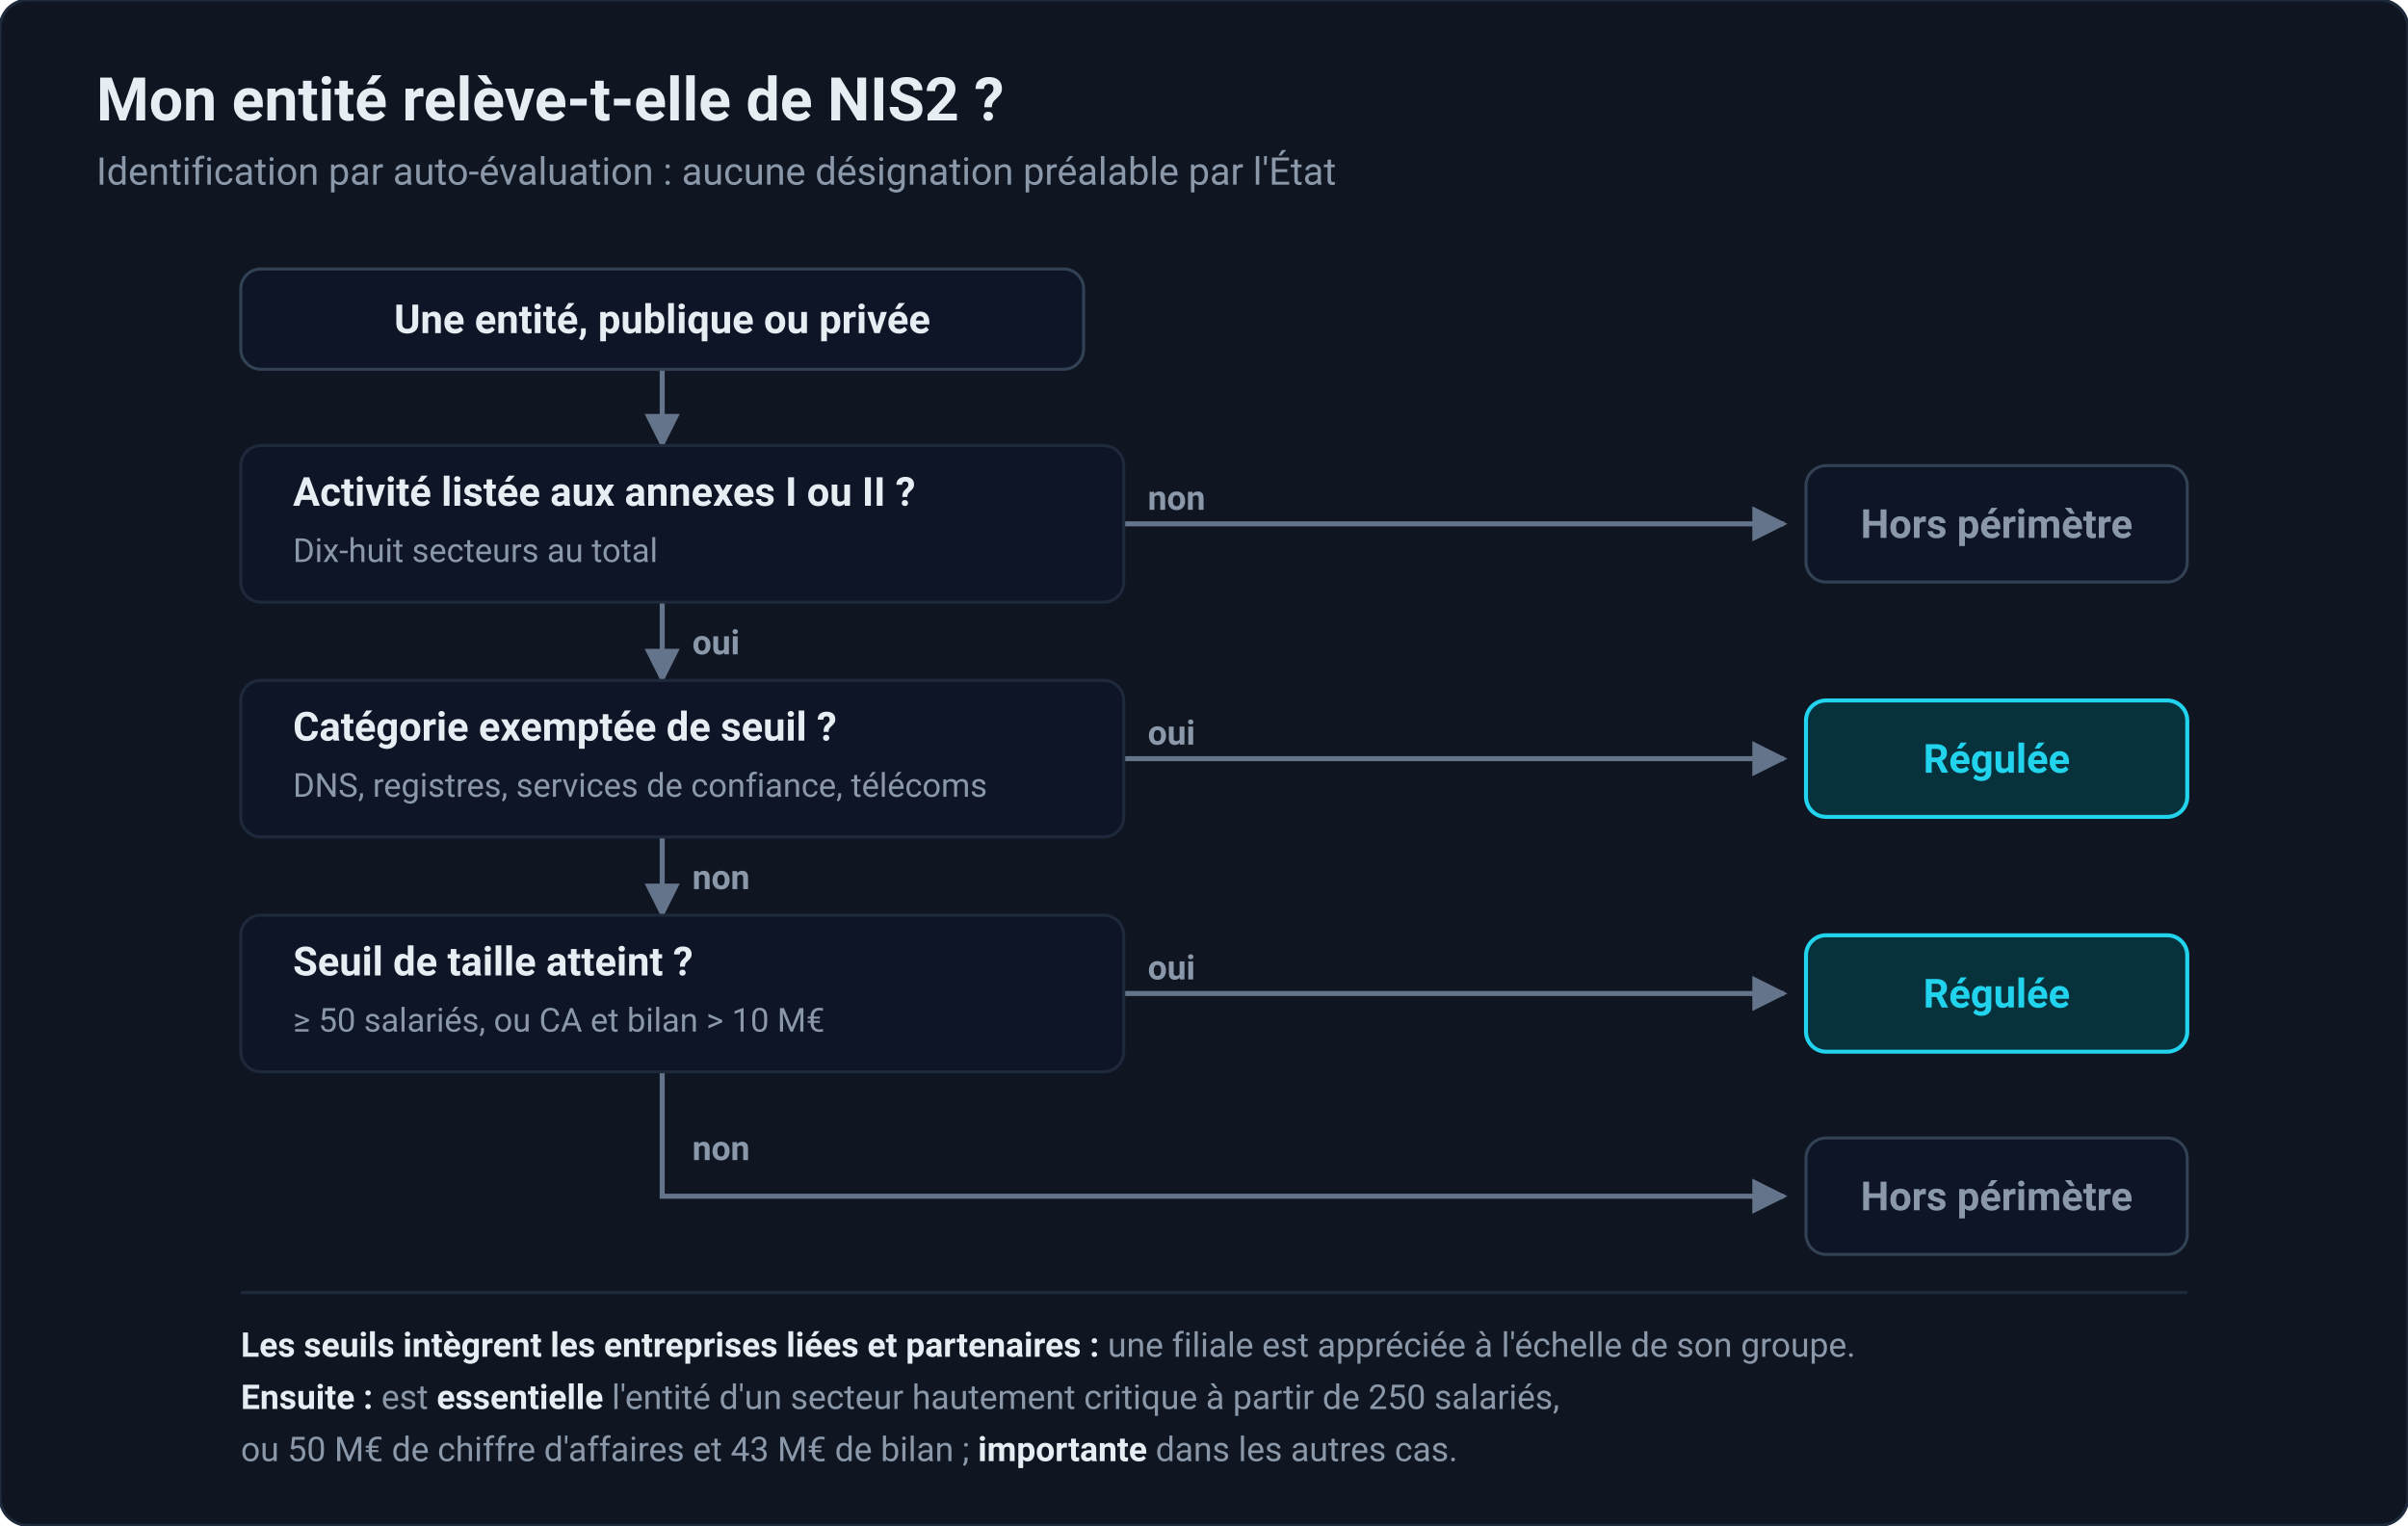
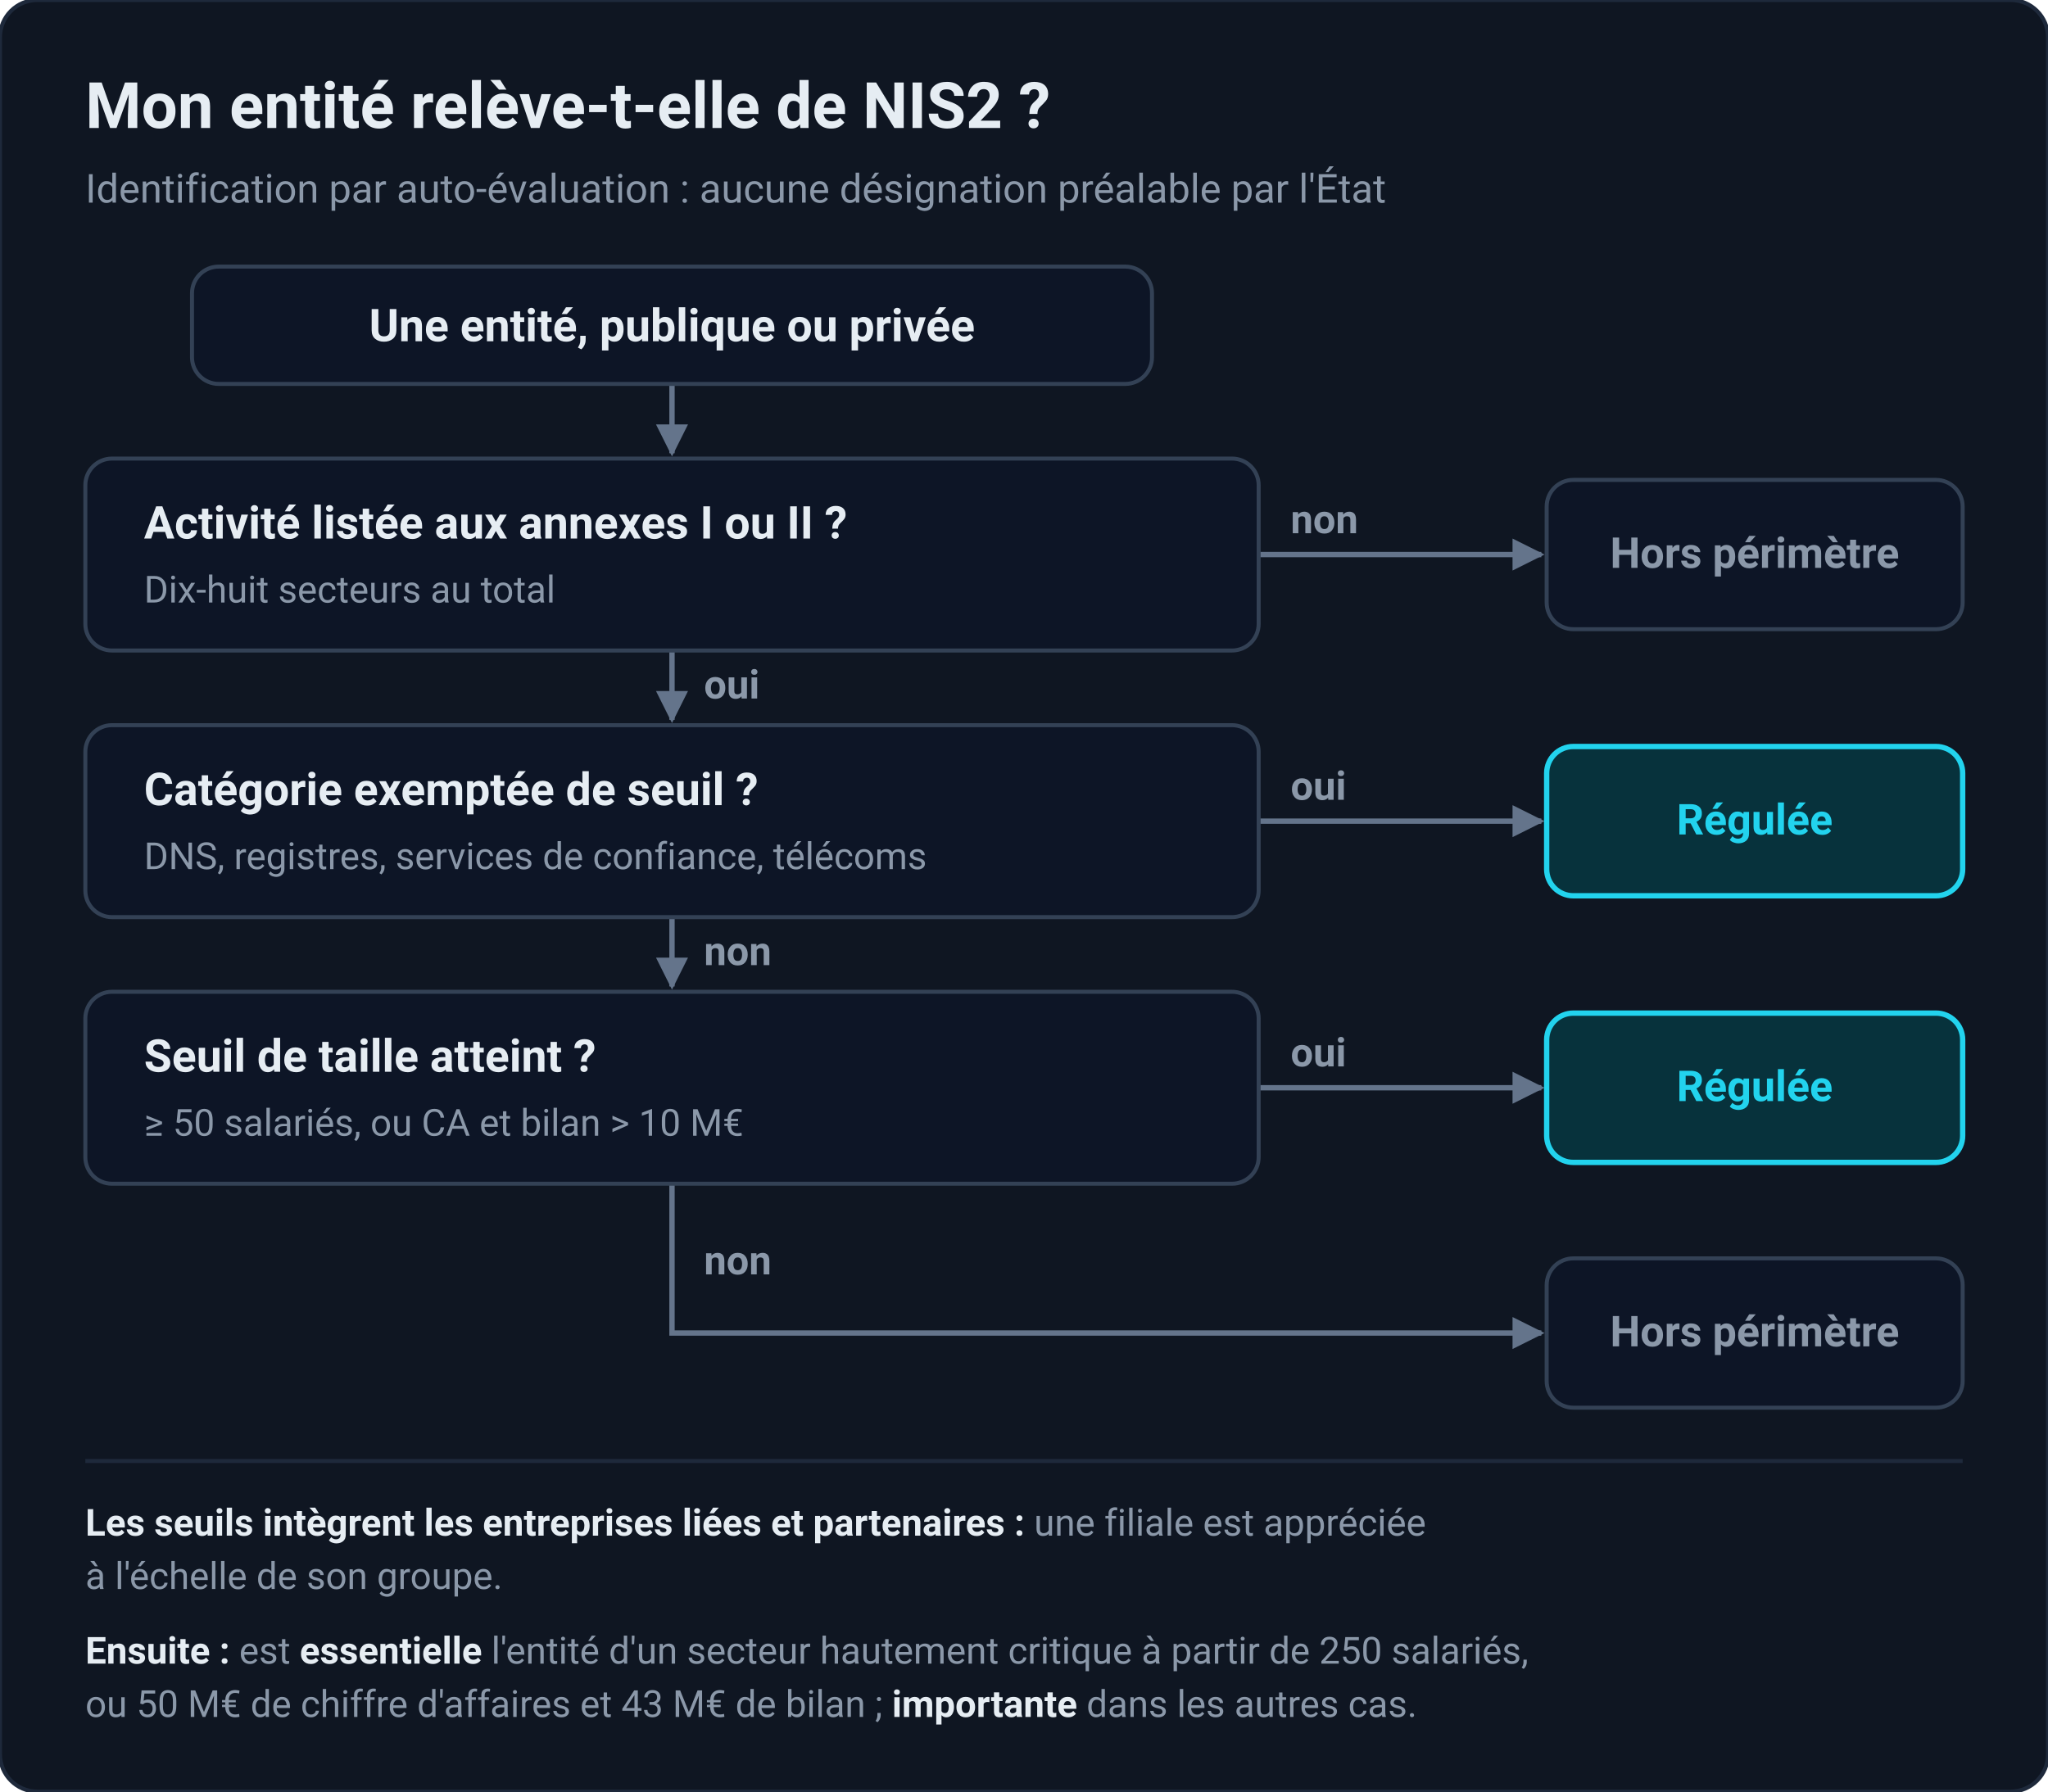
- <svg xmlns="http://www.w3.org/2000/svg" width="1200" height="760" viewBox="0 0 1200 760" role="img" aria-labelledby="t2">
-   <rect width="1200" height="760" rx="14" fill="#0f1622" stroke="#1e293b" stroke-width="1.5" />
+ <svg xmlns="http://www.w3.org/2000/svg" width="768" height="672" viewBox="0 0 768 672" role="img" aria-labelledby="t2">
+   <rect width="768" height="672" rx="14" fill="#0f1622" stroke="#1e293b" stroke-width="1.5" />
  <defs>
-     <marker id="a2" viewBox="0 0 10 10" refX="9" refY="5" markerWidth="7" markerHeight="7" orient="auto-start-reverse">
+     <marker id="a2" viewBox="0 0 10 10" refX="9" refY="5" markerWidth="6" markerHeight="6" orient="auto-start-reverse">
      <path d="M 0 0 L 10 5 L 0 10 z" fill="#64748b" />
    </marker>
  </defs>
  <g font-family="system-ui, -apple-system, 'Segoe UI', Roboto, sans-serif">
-     <text x="48" y="60" font-size="30" font-weight="600" fill="#e6edf3">Mon entité relève-t-elle de NIS2 ?</text>
-     <text x="48" y="92" font-size="19" fill="#8b98a9">Identification par auto-évaluation : aucune désignation préalable par l'État</text>
-     <g stroke="#64748b" stroke-width="2.5" fill="none" marker-end="url(#a2)">
-       <path d="M 330 183 L 330 222" />
-       <path d="M 330 300 L 330 339" />
-       <path d="M 330 417 L 330 456" />
-       <path d="M 560 261 L 889 261" />
-       <path d="M 560 378 L 889 378" />
-       <path d="M 560 495 L 889 495" />
-       <path d="M 330 534 L 330 596 L 889 596" />
+     <text x="32" y="48" font-size="24" font-weight="600" fill="#e6edf3">Mon entité relève-t-elle de NIS2 ?</text>
+     <text x="32" y="76" font-size="15" fill="#8b98a9">Identification par auto-évaluation : aucune désignation préalable par l'État</text>
+     <g stroke="#64748b" stroke-width="2" fill="none" marker-end="url(#a2)">
+       <path d="M 252 144 L 252 170" />
+       <path d="M 252 244 L 252 270" />
+       <path d="M 252 344 L 252 370" />
+       <path d="M 472 208 L 578 208" />
+       <path d="M 472 308 L 578 308" />
+       <path d="M 472 408 L 578 408" />
+       <path d="M 252 444 L 252 500 L 578 500" />
    </g>
-     <rect x="120" y="134" width="420" height="50" rx="10" fill="#0d1526" stroke="#334155" stroke-width="1.5" />
-     <text x="330" y="166" font-size="20" font-weight="600" fill="#e6edf3" text-anchor="middle">Une entité, publique ou privée</text>
-     <rect x="120" y="222" width="440" height="78" rx="10" fill="#0d1526" stroke="#1e293b" stroke-width="1.5" />
-     <text x="146" y="252" font-size="20" font-weight="600" fill="#e6edf3">Activité listée aux annexes I ou II ?</text>
-     <text x="146" y="280" font-size="16.5" fill="#8b98a9">Dix-huit secteurs au total</text>
-     <rect x="120" y="339" width="440" height="78" rx="10" fill="#0d1526" stroke="#1e293b" stroke-width="1.5" />
-     <text x="146" y="369" font-size="20" font-weight="600" fill="#e6edf3">Catégorie exemptée de seuil ?</text>
-     <text x="146" y="397" font-size="16.5" fill="#8b98a9">DNS, registres, services de confiance, télécoms</text>
-     <rect x="120" y="456" width="440" height="78" rx="10" fill="#0d1526" stroke="#1e293b" stroke-width="1.5" />
-     <text x="146" y="486" font-size="20" font-weight="600" fill="#e6edf3">Seuil de taille atteint ?</text>
-     <text x="146" y="514" font-size="16.5" fill="#8b98a9">≥ 50 salariés, ou CA et bilan &gt; 10 M€</text>
-     <g font-size="17" font-weight="600" fill="#8b98a9">
-       <text x="572" y="254">non</text>
-       <text x="572" y="371">oui</text>
-       <text x="572" y="488">oui</text>
-       <text x="345" y="578">non</text>
+     <rect x="72" y="100" width="360" height="44" rx="10" fill="#0d1526" stroke="#334155" stroke-width="1.5" />
+     <text x="252" y="128" font-size="17" font-weight="600" fill="#e6edf3" text-anchor="middle">Une entité, publique ou privée</text>
+     <rect x="32" y="172" width="440" height="72" rx="10" fill="#0d1526" stroke="#334155" stroke-width="1.5" />
+     <text x="54" y="202" font-size="17" font-weight="600" fill="#e6edf3">Activité listée aux annexes I ou II ?</text>
+     <text x="54" y="226" font-size="14" fill="#8b98a9">Dix-huit secteurs au total</text>
+     <rect x="32" y="272" width="440" height="72" rx="10" fill="#0d1526" stroke="#334155" stroke-width="1.5" />
+     <text x="54" y="302" font-size="17" font-weight="600" fill="#e6edf3">Catégorie exemptée de seuil ?</text>
+     <text x="54" y="326" font-size="14" fill="#8b98a9">DNS, registres, services de confiance, télécoms</text>
+     <rect x="32" y="372" width="440" height="72" rx="10" fill="#0d1526" stroke="#334155" stroke-width="1.5" />
+     <text x="54" y="402" font-size="17" font-weight="600" fill="#e6edf3">Seuil de taille atteint ?</text>
+     <text x="54" y="426" font-size="14" fill="#8b98a9">≥ 50 salariés, ou CA et bilan &gt; 10 M€</text>
+     <g font-size="15" font-weight="600" fill="#8b98a9">
+       <text x="484" y="200">non</text>
+       <text x="484" y="300">oui</text>
+       <text x="484" y="400">oui</text>
+       <text x="264" y="262">oui</text>
+       <text x="264" y="362">non</text>
+       <text x="264" y="478">non</text>
    </g>
-     <g font-size="17" font-weight="600" fill="#8b98a9">
-       <text x="345" y="326">oui</text>
-       <text x="345" y="443">non</text>
+     <rect x="580" y="180" width="156" height="56" rx="10" fill="#0d1526" stroke="#334155" stroke-width="1.5" />
+     <text x="658" y="213" font-size="16" font-weight="600" fill="#8b98a9" text-anchor="middle">Hors périmètre</text>
+     <rect x="580" y="280" width="156" height="56" rx="10" fill="#07323c" stroke="#22d3ee" stroke-width="2" />
+     <text x="658" y="313" font-size="16" font-weight="700" fill="#22d3ee" text-anchor="middle">Régulée</text>
+     <rect x="580" y="380" width="156" height="56" rx="10" fill="#07323c" stroke="#22d3ee" stroke-width="2" />
+     <text x="658" y="413" font-size="16" font-weight="700" fill="#22d3ee" text-anchor="middle">Régulée</text>
+     <rect x="580" y="472" width="156" height="56" rx="10" fill="#0d1526" stroke="#334155" stroke-width="1.5" />
+     <text x="658" y="505" font-size="16" font-weight="600" fill="#8b98a9" text-anchor="middle">Hors périmètre</text>
+     <line x1="32" y1="548" x2="736" y2="548" stroke="#1e293b" stroke-width="1.5" />
+     <g font-size="14" fill="#8b98a9">
+       <text x="32" y="576">
+         <tspan font-weight="600" fill="#e6edf3">Les seuils intègrent les entreprises liées et partenaires :</tspan>
+         <tspan> une filiale est appréciée</tspan>
+       </text>
+       <text x="32" y="596">à l'échelle de son groupe.</text>
+       <text x="32" y="624">
+         <tspan font-weight="600" fill="#e6edf3">Ensuite :</tspan>
+         <tspan> est </tspan>
+         <tspan font-weight="600" fill="#e6edf3">essentielle</tspan>
+         <tspan> l'entité d'un secteur hautement critique à partir de 250 salariés,</tspan>
+       </text>
+       <text x="32" y="644">
+         <tspan>ou 50 M€ de chiffre d'affaires et 43 M€ de bilan ; </tspan>
+         <tspan font-weight="600" fill="#e6edf3">importante</tspan>
+         <tspan> dans les autres cas.</tspan>
+       </text>
    </g>
-     <rect x="900" y="232" width="190" height="58" rx="10" fill="#0d1526" stroke="#334155" stroke-width="1.5" />
-     <text x="995" y="268" font-size="20" font-weight="600" fill="#8b98a9" text-anchor="middle">Hors périmètre</text>
-     <rect x="900" y="349" width="190" height="58" rx="10" fill="#07323c" stroke="#22d3ee" stroke-width="2" />
-     <text x="995" y="385" font-size="20" font-weight="700" fill="#22d3ee" text-anchor="middle">Régulée</text>
-     <rect x="900" y="466" width="190" height="58" rx="10" fill="#07323c" stroke="#22d3ee" stroke-width="2" />
-     <text x="995" y="502" font-size="20" font-weight="700" fill="#22d3ee" text-anchor="middle">Régulée</text>
-     <rect x="900" y="567" width="190" height="58" rx="10" fill="#0d1526" stroke="#334155" stroke-width="1.5" />
-     <text x="995" y="603" font-size="20" font-weight="600" fill="#8b98a9" text-anchor="middle">Hors périmètre</text>
-     <line x1="120" y1="644" x2="1090" y2="644" stroke="#1e293b" stroke-width="1.5" />
-     <text x="120" y="676" font-size="17" fill="#8b98a9">
-       <tspan font-weight="600" fill="#e6edf3">Les seuils intègrent les entreprises liées et partenaires :</tspan>
-       <tspan> une filiale est appréciée à l'échelle de son groupe.</tspan>
-     </text>
-     <text x="120" y="702" font-size="17" fill="#8b98a9">
-       <tspan font-weight="600" fill="#e6edf3">Ensuite :</tspan>
-       <tspan> est </tspan>
-       <tspan font-weight="600" fill="#e6edf3">essentielle</tspan>
-       <tspan> l'entité d'un secteur hautement critique à partir de 250 salariés,</tspan>
-     </text>
-     <text x="120" y="728" font-size="17" fill="#8b98a9">
-       <tspan>ou 50 M€ de chiffre d'affaires et 43 M€ de bilan ; </tspan>
-       <tspan font-weight="600" fill="#e6edf3">importante</tspan>
-       <tspan> dans les autres cas.</tspan>
-     </text>
  </g>
</svg>
